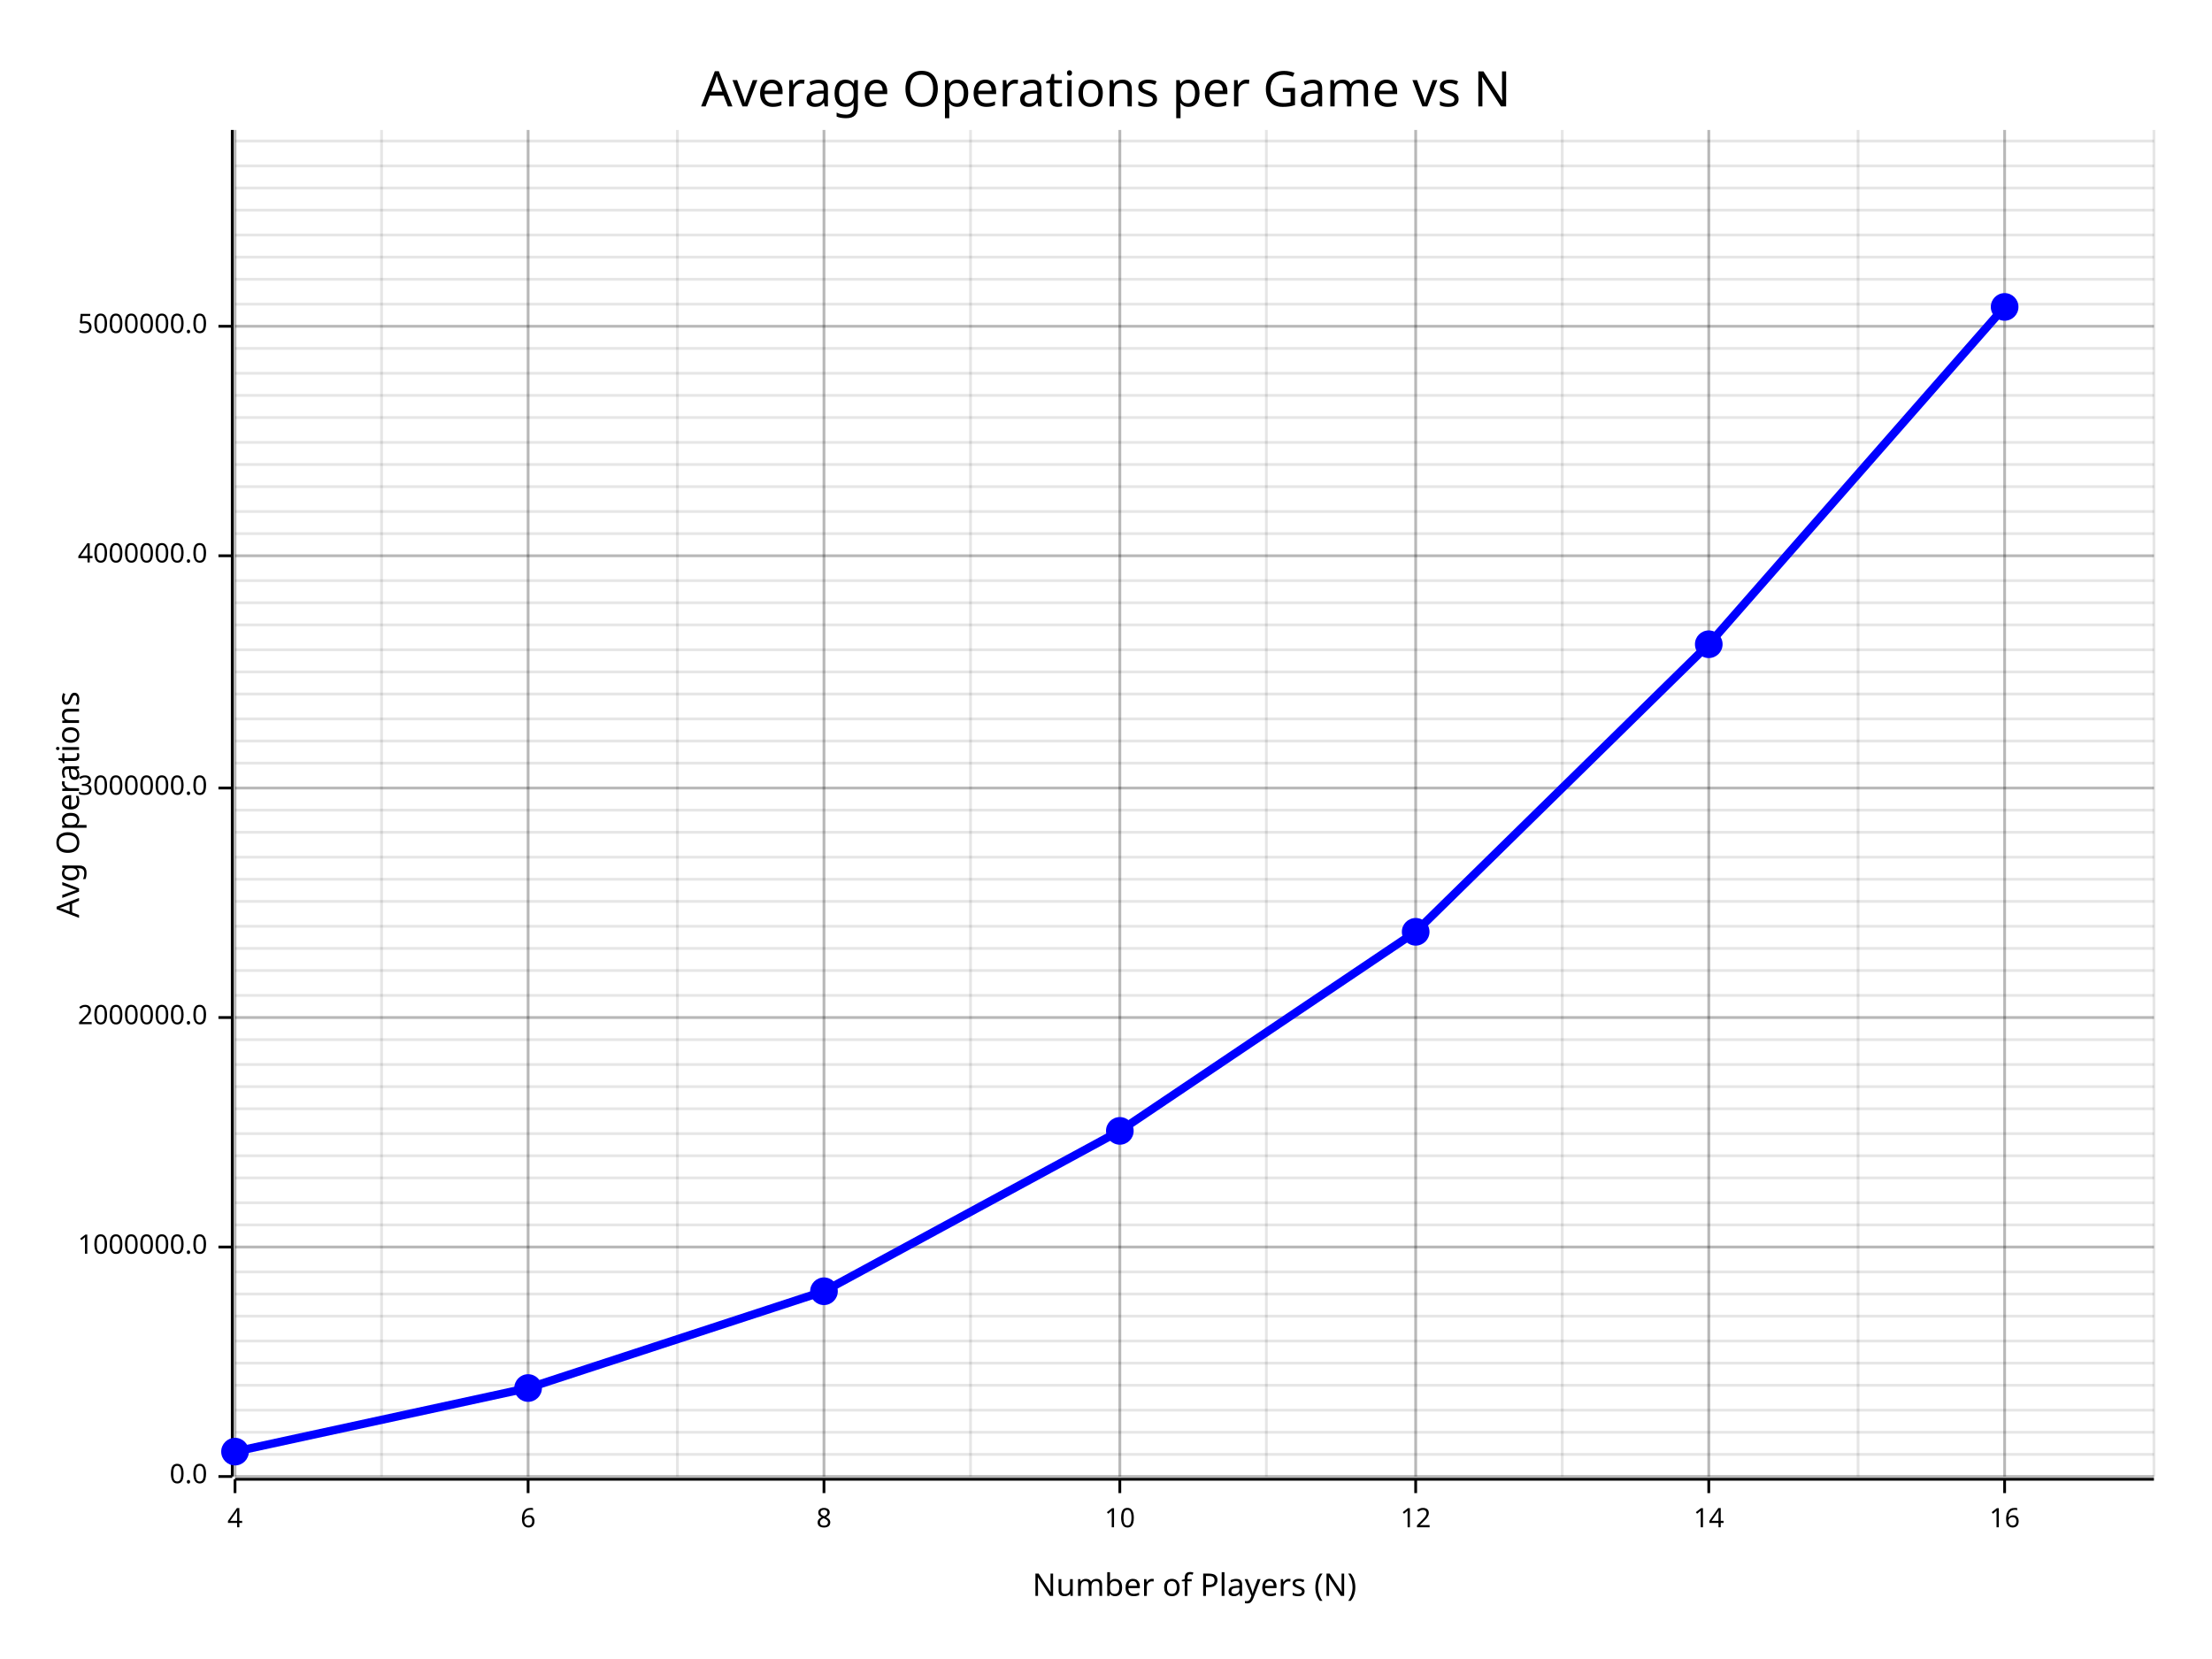
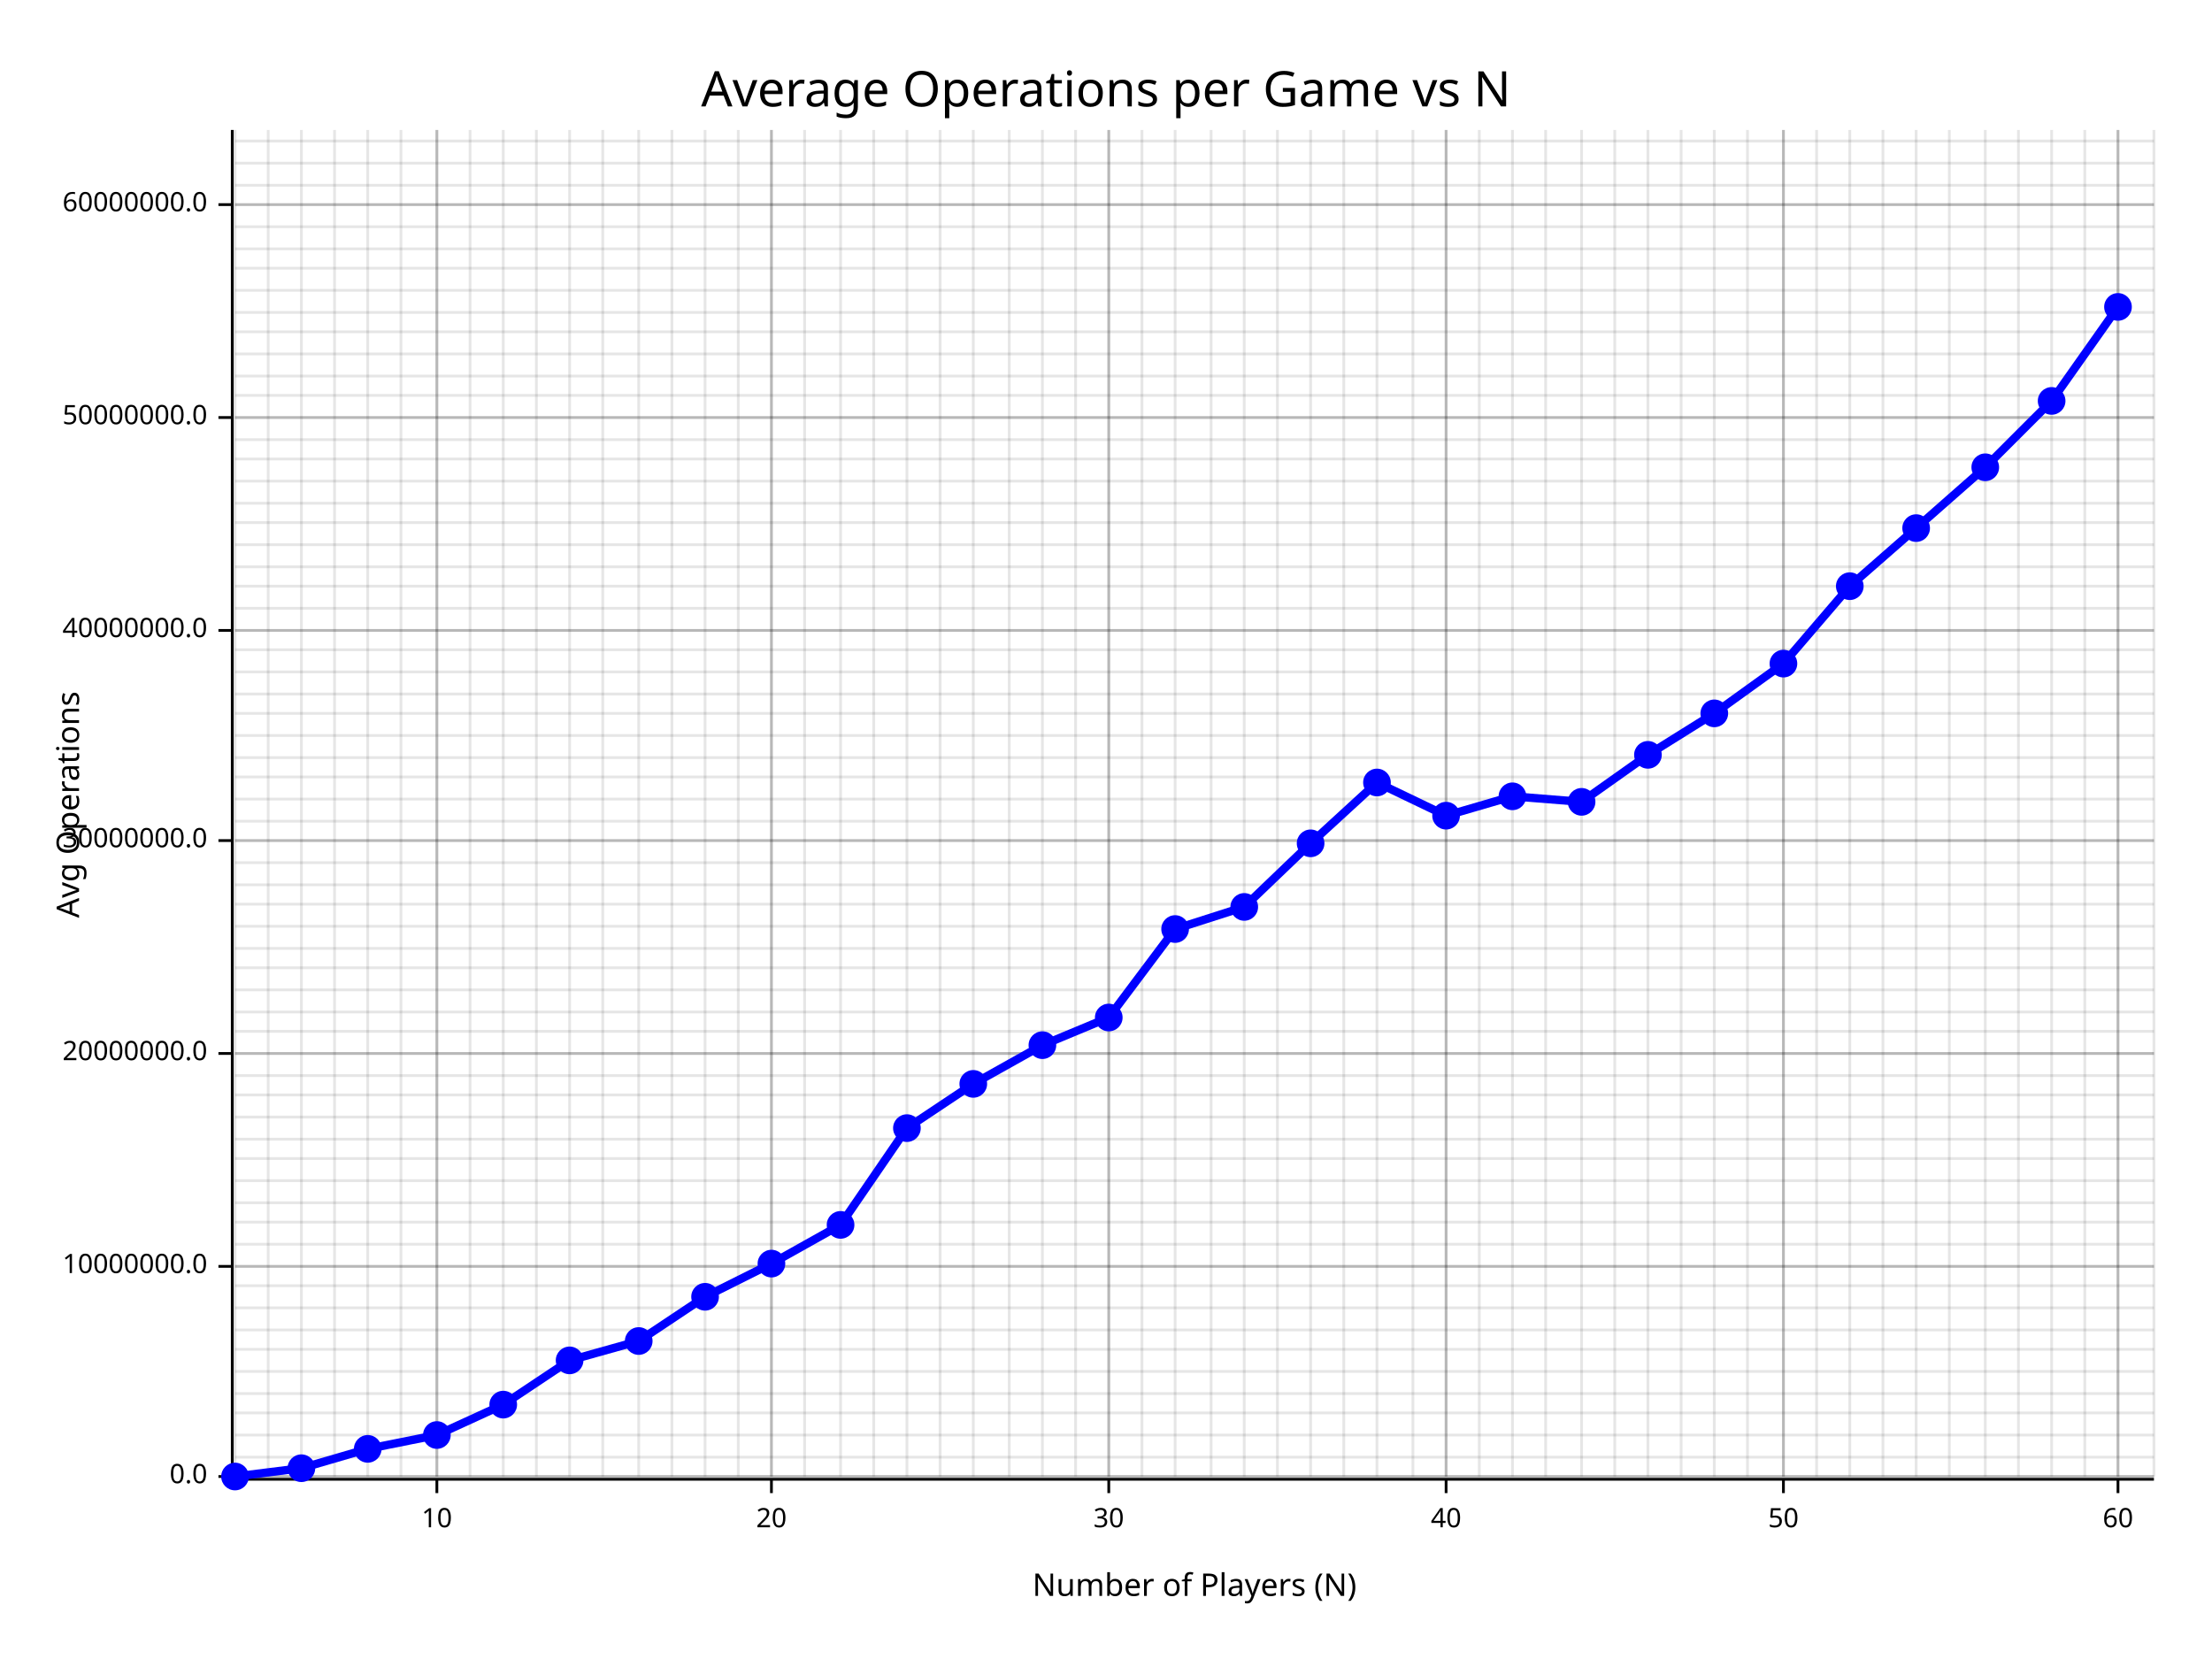
<svg xmlns="http://www.w3.org/2000/svg" width="800" height="600" viewBox="0 0 800 600">
  <rect x="0" y="0" width="800" height="600" opacity="1" fill="#FFFFFF" stroke="none" />
  <text x="400" y="25" dy="0.76em" text-anchor="middle" font-family="sans-serif" font-size="17.742" opacity="1" fill="#000000">
Average Operations per Game vs N
</text>
  <line opacity="0.1" stroke="#000000" stroke-width="1" x1="85" y1="534" x2="85" y2="47" />
-   <line opacity="0.1" stroke="#000000" stroke-width="1" x1="138" y1="534" x2="138" y2="47" />
-   <line opacity="0.1" stroke="#000000" stroke-width="1" x1="191" y1="534" x2="191" y2="47" />
-   <line opacity="0.1" stroke="#000000" stroke-width="1" x1="245" y1="534" x2="245" y2="47" />
-   <line opacity="0.1" stroke="#000000" stroke-width="1" x1="298" y1="534" x2="298" y2="47" />
-   <line opacity="0.1" stroke="#000000" stroke-width="1" x1="351" y1="534" x2="351" y2="47" />
-   <line opacity="0.1" stroke="#000000" stroke-width="1" x1="405" y1="534" x2="405" y2="47" />
-   <line opacity="0.1" stroke="#000000" stroke-width="1" x1="458" y1="534" x2="458" y2="47" />
-   <line opacity="0.1" stroke="#000000" stroke-width="1" x1="512" y1="534" x2="512" y2="47" />
-   <line opacity="0.1" stroke="#000000" stroke-width="1" x1="565" y1="534" x2="565" y2="47" />
-   <line opacity="0.1" stroke="#000000" stroke-width="1" x1="618" y1="534" x2="618" y2="47" />
-   <line opacity="0.1" stroke="#000000" stroke-width="1" x1="672" y1="534" x2="672" y2="47" />
-   <line opacity="0.1" stroke="#000000" stroke-width="1" x1="725" y1="534" x2="725" y2="47" />
+   <line opacity="0.1" stroke="#000000" stroke-width="1" x1="97" y1="534" x2="97" y2="47" />
+   <line opacity="0.1" stroke="#000000" stroke-width="1" x1="109" y1="534" x2="109" y2="47" />
+   <line opacity="0.1" stroke="#000000" stroke-width="1" x1="121" y1="534" x2="121" y2="47" />
+   <line opacity="0.1" stroke="#000000" stroke-width="1" x1="133" y1="534" x2="133" y2="47" />
+   <line opacity="0.1" stroke="#000000" stroke-width="1" x1="145" y1="534" x2="145" y2="47" />
+   <line opacity="0.1" stroke="#000000" stroke-width="1" x1="158" y1="534" x2="158" y2="47" />
+   <line opacity="0.1" stroke="#000000" stroke-width="1" x1="170" y1="534" x2="170" y2="47" />
+   <line opacity="0.1" stroke="#000000" stroke-width="1" x1="182" y1="534" x2="182" y2="47" />
+   <line opacity="0.1" stroke="#000000" stroke-width="1" x1="194" y1="534" x2="194" y2="47" />
+   <line opacity="0.1" stroke="#000000" stroke-width="1" x1="206" y1="534" x2="206" y2="47" />
+   <line opacity="0.1" stroke="#000000" stroke-width="1" x1="218" y1="534" x2="218" y2="47" />
+   <line opacity="0.1" stroke="#000000" stroke-width="1" x1="231" y1="534" x2="231" y2="47" />
+   <line opacity="0.1" stroke="#000000" stroke-width="1" x1="243" y1="534" x2="243" y2="47" />
+   <line opacity="0.1" stroke="#000000" stroke-width="1" x1="255" y1="534" x2="255" y2="47" />
+   <line opacity="0.1" stroke="#000000" stroke-width="1" x1="267" y1="534" x2="267" y2="47" />
+   <line opacity="0.1" stroke="#000000" stroke-width="1" x1="279" y1="534" x2="279" y2="47" />
+   <line opacity="0.1" stroke="#000000" stroke-width="1" x1="291" y1="534" x2="291" y2="47" />
+   <line opacity="0.1" stroke="#000000" stroke-width="1" x1="304" y1="534" x2="304" y2="47" />
+   <line opacity="0.1" stroke="#000000" stroke-width="1" x1="316" y1="534" x2="316" y2="47" />
+   <line opacity="0.1" stroke="#000000" stroke-width="1" x1="328" y1="534" x2="328" y2="47" />
+   <line opacity="0.1" stroke="#000000" stroke-width="1" x1="340" y1="534" x2="340" y2="47" />
+   <line opacity="0.1" stroke="#000000" stroke-width="1" x1="352" y1="534" x2="352" y2="47" />
+   <line opacity="0.1" stroke="#000000" stroke-width="1" x1="365" y1="534" x2="365" y2="47" />
+   <line opacity="0.1" stroke="#000000" stroke-width="1" x1="377" y1="534" x2="377" y2="47" />
+   <line opacity="0.1" stroke="#000000" stroke-width="1" x1="389" y1="534" x2="389" y2="47" />
+   <line opacity="0.1" stroke="#000000" stroke-width="1" x1="401" y1="534" x2="401" y2="47" />
+   <line opacity="0.1" stroke="#000000" stroke-width="1" x1="413" y1="534" x2="413" y2="47" />
+   <line opacity="0.1" stroke="#000000" stroke-width="1" x1="425" y1="534" x2="425" y2="47" />
+   <line opacity="0.1" stroke="#000000" stroke-width="1" x1="438" y1="534" x2="438" y2="47" />
+   <line opacity="0.1" stroke="#000000" stroke-width="1" x1="450" y1="534" x2="450" y2="47" />
+   <line opacity="0.1" stroke="#000000" stroke-width="1" x1="462" y1="534" x2="462" y2="47" />
+   <line opacity="0.1" stroke="#000000" stroke-width="1" x1="474" y1="534" x2="474" y2="47" />
+   <line opacity="0.1" stroke="#000000" stroke-width="1" x1="486" y1="534" x2="486" y2="47" />
+   <line opacity="0.1" stroke="#000000" stroke-width="1" x1="498" y1="534" x2="498" y2="47" />
+   <line opacity="0.1" stroke="#000000" stroke-width="1" x1="511" y1="534" x2="511" y2="47" />
+   <line opacity="0.1" stroke="#000000" stroke-width="1" x1="523" y1="534" x2="523" y2="47" />
+   <line opacity="0.1" stroke="#000000" stroke-width="1" x1="535" y1="534" x2="535" y2="47" />
+   <line opacity="0.1" stroke="#000000" stroke-width="1" x1="547" y1="534" x2="547" y2="47" />
+   <line opacity="0.1" stroke="#000000" stroke-width="1" x1="559" y1="534" x2="559" y2="47" />
+   <line opacity="0.1" stroke="#000000" stroke-width="1" x1="572" y1="534" x2="572" y2="47" />
+   <line opacity="0.1" stroke="#000000" stroke-width="1" x1="584" y1="534" x2="584" y2="47" />
+   <line opacity="0.1" stroke="#000000" stroke-width="1" x1="596" y1="534" x2="596" y2="47" />
+   <line opacity="0.1" stroke="#000000" stroke-width="1" x1="608" y1="534" x2="608" y2="47" />
+   <line opacity="0.1" stroke="#000000" stroke-width="1" x1="620" y1="534" x2="620" y2="47" />
+   <line opacity="0.1" stroke="#000000" stroke-width="1" x1="632" y1="534" x2="632" y2="47" />
+   <line opacity="0.1" stroke="#000000" stroke-width="1" x1="645" y1="534" x2="645" y2="47" />
+   <line opacity="0.1" stroke="#000000" stroke-width="1" x1="657" y1="534" x2="657" y2="47" />
+   <line opacity="0.1" stroke="#000000" stroke-width="1" x1="669" y1="534" x2="669" y2="47" />
+   <line opacity="0.1" stroke="#000000" stroke-width="1" x1="681" y1="534" x2="681" y2="47" />
+   <line opacity="0.1" stroke="#000000" stroke-width="1" x1="693" y1="534" x2="693" y2="47" />
+   <line opacity="0.1" stroke="#000000" stroke-width="1" x1="705" y1="534" x2="705" y2="47" />
+   <line opacity="0.1" stroke="#000000" stroke-width="1" x1="718" y1="534" x2="718" y2="47" />
+   <line opacity="0.1" stroke="#000000" stroke-width="1" x1="730" y1="534" x2="730" y2="47" />
+   <line opacity="0.1" stroke="#000000" stroke-width="1" x1="742" y1="534" x2="742" y2="47" />
+   <line opacity="0.1" stroke="#000000" stroke-width="1" x1="754" y1="534" x2="754" y2="47" />
+   <line opacity="0.1" stroke="#000000" stroke-width="1" x1="766" y1="534" x2="766" y2="47" />
  <line opacity="0.1" stroke="#000000" stroke-width="1" x1="779" y1="534" x2="779" y2="47" />
  <line opacity="0.1" stroke="#000000" stroke-width="1" x1="85" y1="534" x2="779" y2="534" />
-   <line opacity="0.1" stroke="#000000" stroke-width="1" x1="85" y1="526" x2="779" y2="526" />
-   <line opacity="0.1" stroke="#000000" stroke-width="1" x1="85" y1="518" x2="779" y2="518" />
-   <line opacity="0.1" stroke="#000000" stroke-width="1" x1="85" y1="510" x2="779" y2="510" />
-   <line opacity="0.1" stroke="#000000" stroke-width="1" x1="85" y1="501" x2="779" y2="501" />
-   <line opacity="0.1" stroke="#000000" stroke-width="1" x1="85" y1="493" x2="779" y2="493" />
-   <line opacity="0.1" stroke="#000000" stroke-width="1" x1="85" y1="485" x2="779" y2="485" />
-   <line opacity="0.1" stroke="#000000" stroke-width="1" x1="85" y1="476" x2="779" y2="476" />
-   <line opacity="0.1" stroke="#000000" stroke-width="1" x1="85" y1="468" x2="779" y2="468" />
-   <line opacity="0.1" stroke="#000000" stroke-width="1" x1="85" y1="460" x2="779" y2="460" />
-   <line opacity="0.1" stroke="#000000" stroke-width="1" x1="85" y1="451" x2="779" y2="451" />
-   <line opacity="0.1" stroke="#000000" stroke-width="1" x1="85" y1="443" x2="779" y2="443" />
+   <line opacity="0.1" stroke="#000000" stroke-width="1" x1="85" y1="527" x2="779" y2="527" />
+   <line opacity="0.1" stroke="#000000" stroke-width="1" x1="85" y1="519" x2="779" y2="519" />
+   <line opacity="0.1" stroke="#000000" stroke-width="1" x1="85" y1="511" x2="779" y2="511" />
+   <line opacity="0.1" stroke="#000000" stroke-width="1" x1="85" y1="504" x2="779" y2="504" />
+   <line opacity="0.1" stroke="#000000" stroke-width="1" x1="85" y1="496" x2="779" y2="496" />
+   <line opacity="0.1" stroke="#000000" stroke-width="1" x1="85" y1="488" x2="779" y2="488" />
+   <line opacity="0.1" stroke="#000000" stroke-width="1" x1="85" y1="481" x2="779" y2="481" />
+   <line opacity="0.1" stroke="#000000" stroke-width="1" x1="85" y1="473" x2="779" y2="473" />
+   <line opacity="0.1" stroke="#000000" stroke-width="1" x1="85" y1="465" x2="779" y2="465" />
+   <line opacity="0.1" stroke="#000000" stroke-width="1" x1="85" y1="458" x2="779" y2="458" />
+   <line opacity="0.1" stroke="#000000" stroke-width="1" x1="85" y1="450" x2="779" y2="450" />
+   <line opacity="0.1" stroke="#000000" stroke-width="1" x1="85" y1="442" x2="779" y2="442" />
  <line opacity="0.1" stroke="#000000" stroke-width="1" x1="85" y1="435" x2="779" y2="435" />
-   <line opacity="0.1" stroke="#000000" stroke-width="1" x1="85" y1="426" x2="779" y2="426" />
-   <line opacity="0.1" stroke="#000000" stroke-width="1" x1="85" y1="418" x2="779" y2="418" />
-   <line opacity="0.1" stroke="#000000" stroke-width="1" x1="85" y1="410" x2="779" y2="410" />
-   <line opacity="0.1" stroke="#000000" stroke-width="1" x1="85" y1="401" x2="779" y2="401" />
-   <line opacity="0.1" stroke="#000000" stroke-width="1" x1="85" y1="393" x2="779" y2="393" />
-   <line opacity="0.1" stroke="#000000" stroke-width="1" x1="85" y1="385" x2="779" y2="385" />
-   <line opacity="0.1" stroke="#000000" stroke-width="1" x1="85" y1="376" x2="779" y2="376" />
-   <line opacity="0.1" stroke="#000000" stroke-width="1" x1="85" y1="368" x2="779" y2="368" />
-   <line opacity="0.1" stroke="#000000" stroke-width="1" x1="85" y1="360" x2="779" y2="360" />
-   <line opacity="0.1" stroke="#000000" stroke-width="1" x1="85" y1="351" x2="779" y2="351" />
+   <line opacity="0.1" stroke="#000000" stroke-width="1" x1="85" y1="427" x2="779" y2="427" />
+   <line opacity="0.1" stroke="#000000" stroke-width="1" x1="85" y1="419" x2="779" y2="419" />
+   <line opacity="0.1" stroke="#000000" stroke-width="1" x1="85" y1="412" x2="779" y2="412" />
+   <line opacity="0.1" stroke="#000000" stroke-width="1" x1="85" y1="404" x2="779" y2="404" />
+   <line opacity="0.1" stroke="#000000" stroke-width="1" x1="85" y1="396" x2="779" y2="396" />
+   <line opacity="0.1" stroke="#000000" stroke-width="1" x1="85" y1="389" x2="779" y2="389" />
+   <line opacity="0.1" stroke="#000000" stroke-width="1" x1="85" y1="381" x2="779" y2="381" />
+   <line opacity="0.1" stroke="#000000" stroke-width="1" x1="85" y1="373" x2="779" y2="373" />
+   <line opacity="0.1" stroke="#000000" stroke-width="1" x1="85" y1="366" x2="779" y2="366" />
+   <line opacity="0.1" stroke="#000000" stroke-width="1" x1="85" y1="358" x2="779" y2="358" />
+   <line opacity="0.1" stroke="#000000" stroke-width="1" x1="85" y1="350" x2="779" y2="350" />
  <line opacity="0.1" stroke="#000000" stroke-width="1" x1="85" y1="343" x2="779" y2="343" />
  <line opacity="0.1" stroke="#000000" stroke-width="1" x1="85" y1="335" x2="779" y2="335" />
-   <line opacity="0.1" stroke="#000000" stroke-width="1" x1="85" y1="326" x2="779" y2="326" />
-   <line opacity="0.1" stroke="#000000" stroke-width="1" x1="85" y1="318" x2="779" y2="318" />
-   <line opacity="0.1" stroke="#000000" stroke-width="1" x1="85" y1="310" x2="779" y2="310" />
-   <line opacity="0.1" stroke="#000000" stroke-width="1" x1="85" y1="301" x2="779" y2="301" />
-   <line opacity="0.1" stroke="#000000" stroke-width="1" x1="85" y1="293" x2="779" y2="293" />
-   <line opacity="0.1" stroke="#000000" stroke-width="1" x1="85" y1="285" x2="779" y2="285" />
-   <line opacity="0.1" stroke="#000000" stroke-width="1" x1="85" y1="276" x2="779" y2="276" />
-   <line opacity="0.1" stroke="#000000" stroke-width="1" x1="85" y1="268" x2="779" y2="268" />
-   <line opacity="0.1" stroke="#000000" stroke-width="1" x1="85" y1="260" x2="779" y2="260" />
+   <line opacity="0.1" stroke="#000000" stroke-width="1" x1="85" y1="327" x2="779" y2="327" />
+   <line opacity="0.1" stroke="#000000" stroke-width="1" x1="85" y1="320" x2="779" y2="320" />
+   <line opacity="0.1" stroke="#000000" stroke-width="1" x1="85" y1="312" x2="779" y2="312" />
+   <line opacity="0.1" stroke="#000000" stroke-width="1" x1="85" y1="304" x2="779" y2="304" />
+   <line opacity="0.1" stroke="#000000" stroke-width="1" x1="85" y1="297" x2="779" y2="297" />
+   <line opacity="0.1" stroke="#000000" stroke-width="1" x1="85" y1="289" x2="779" y2="289" />
+   <line opacity="0.1" stroke="#000000" stroke-width="1" x1="85" y1="281" x2="779" y2="281" />
+   <line opacity="0.1" stroke="#000000" stroke-width="1" x1="85" y1="274" x2="779" y2="274" />
+   <line opacity="0.1" stroke="#000000" stroke-width="1" x1="85" y1="266" x2="779" y2="266" />
+   <line opacity="0.1" stroke="#000000" stroke-width="1" x1="85" y1="258" x2="779" y2="258" />
  <line opacity="0.1" stroke="#000000" stroke-width="1" x1="85" y1="251" x2="779" y2="251" />
  <line opacity="0.1" stroke="#000000" stroke-width="1" x1="85" y1="243" x2="779" y2="243" />
  <line opacity="0.1" stroke="#000000" stroke-width="1" x1="85" y1="235" x2="779" y2="235" />
-   <line opacity="0.1" stroke="#000000" stroke-width="1" x1="85" y1="226" x2="779" y2="226" />
-   <line opacity="0.1" stroke="#000000" stroke-width="1" x1="85" y1="218" x2="779" y2="218" />
-   <line opacity="0.1" stroke="#000000" stroke-width="1" x1="85" y1="210" x2="779" y2="210" />
-   <line opacity="0.1" stroke="#000000" stroke-width="1" x1="85" y1="201" x2="779" y2="201" />
-   <line opacity="0.1" stroke="#000000" stroke-width="1" x1="85" y1="193" x2="779" y2="193" />
-   <line opacity="0.1" stroke="#000000" stroke-width="1" x1="85" y1="185" x2="779" y2="185" />
-   <line opacity="0.1" stroke="#000000" stroke-width="1" x1="85" y1="176" x2="779" y2="176" />
-   <line opacity="0.1" stroke="#000000" stroke-width="1" x1="85" y1="168" x2="779" y2="168" />
-   <line opacity="0.1" stroke="#000000" stroke-width="1" x1="85" y1="160" x2="779" y2="160" />
+   <line opacity="0.1" stroke="#000000" stroke-width="1" x1="85" y1="228" x2="779" y2="228" />
+   <line opacity="0.1" stroke="#000000" stroke-width="1" x1="85" y1="220" x2="779" y2="220" />
+   <line opacity="0.1" stroke="#000000" stroke-width="1" x1="85" y1="212" x2="779" y2="212" />
+   <line opacity="0.1" stroke="#000000" stroke-width="1" x1="85" y1="205" x2="779" y2="205" />
+   <line opacity="0.1" stroke="#000000" stroke-width="1" x1="85" y1="197" x2="779" y2="197" />
+   <line opacity="0.1" stroke="#000000" stroke-width="1" x1="85" y1="189" x2="779" y2="189" />
+   <line opacity="0.1" stroke="#000000" stroke-width="1" x1="85" y1="182" x2="779" y2="182" />
+   <line opacity="0.1" stroke="#000000" stroke-width="1" x1="85" y1="174" x2="779" y2="174" />
+   <line opacity="0.1" stroke="#000000" stroke-width="1" x1="85" y1="166" x2="779" y2="166" />
+   <line opacity="0.1" stroke="#000000" stroke-width="1" x1="85" y1="159" x2="779" y2="159" />
  <line opacity="0.1" stroke="#000000" stroke-width="1" x1="85" y1="151" x2="779" y2="151" />
  <line opacity="0.1" stroke="#000000" stroke-width="1" x1="85" y1="143" x2="779" y2="143" />
-   <line opacity="0.1" stroke="#000000" stroke-width="1" x1="85" y1="135" x2="779" y2="135" />
-   <line opacity="0.1" stroke="#000000" stroke-width="1" x1="85" y1="126" x2="779" y2="126" />
-   <line opacity="0.1" stroke="#000000" stroke-width="1" x1="85" y1="118" x2="779" y2="118" />
-   <line opacity="0.1" stroke="#000000" stroke-width="1" x1="85" y1="110" x2="779" y2="110" />
-   <line opacity="0.1" stroke="#000000" stroke-width="1" x1="85" y1="101" x2="779" y2="101" />
-   <line opacity="0.1" stroke="#000000" stroke-width="1" x1="85" y1="93" x2="779" y2="93" />
-   <line opacity="0.1" stroke="#000000" stroke-width="1" x1="85" y1="85" x2="779" y2="85" />
-   <line opacity="0.1" stroke="#000000" stroke-width="1" x1="85" y1="76" x2="779" y2="76" />
-   <line opacity="0.1" stroke="#000000" stroke-width="1" x1="85" y1="68" x2="779" y2="68" />
-   <line opacity="0.1" stroke="#000000" stroke-width="1" x1="85" y1="60" x2="779" y2="60" />
+   <line opacity="0.1" stroke="#000000" stroke-width="1" x1="85" y1="136" x2="779" y2="136" />
+   <line opacity="0.1" stroke="#000000" stroke-width="1" x1="85" y1="128" x2="779" y2="128" />
+   <line opacity="0.1" stroke="#000000" stroke-width="1" x1="85" y1="120" x2="779" y2="120" />
+   <line opacity="0.1" stroke="#000000" stroke-width="1" x1="85" y1="113" x2="779" y2="113" />
+   <line opacity="0.1" stroke="#000000" stroke-width="1" x1="85" y1="105" x2="779" y2="105" />
+   <line opacity="0.1" stroke="#000000" stroke-width="1" x1="85" y1="97" x2="779" y2="97" />
+   <line opacity="0.1" stroke="#000000" stroke-width="1" x1="85" y1="90" x2="779" y2="90" />
+   <line opacity="0.1" stroke="#000000" stroke-width="1" x1="85" y1="82" x2="779" y2="82" />
+   <line opacity="0.1" stroke="#000000" stroke-width="1" x1="85" y1="74" x2="779" y2="74" />
+   <line opacity="0.1" stroke="#000000" stroke-width="1" x1="85" y1="67" x2="779" y2="67" />
+   <line opacity="0.1" stroke="#000000" stroke-width="1" x1="85" y1="59" x2="779" y2="59" />
  <line opacity="0.1" stroke="#000000" stroke-width="1" x1="85" y1="51" x2="779" y2="51" />
  <text x="20" y="291" dy="0.76em" text-anchor="middle" font-family="sans-serif" font-size="11.29" opacity="1" fill="#000000" transform="rotate(270, 20, 291)">
Avg Operations
</text>
  <text x="432" y="580" dy="-0.5ex" text-anchor="middle" font-family="sans-serif" font-size="11.29" opacity="1" fill="#000000">
Number of Players (N)
</text>
-   <line opacity="0.2" stroke="#000000" stroke-width="1" x1="85" y1="534" x2="85" y2="47" />
-   <line opacity="0.2" stroke="#000000" stroke-width="1" x1="191" y1="534" x2="191" y2="47" />
-   <line opacity="0.2" stroke="#000000" stroke-width="1" x1="298" y1="534" x2="298" y2="47" />
-   <line opacity="0.2" stroke="#000000" stroke-width="1" x1="405" y1="534" x2="405" y2="47" />
-   <line opacity="0.2" stroke="#000000" stroke-width="1" x1="512" y1="534" x2="512" y2="47" />
-   <line opacity="0.2" stroke="#000000" stroke-width="1" x1="618" y1="534" x2="618" y2="47" />
-   <line opacity="0.2" stroke="#000000" stroke-width="1" x1="725" y1="534" x2="725" y2="47" />
+   <line opacity="0.2" stroke="#000000" stroke-width="1" x1="158" y1="534" x2="158" y2="47" />
+   <line opacity="0.2" stroke="#000000" stroke-width="1" x1="279" y1="534" x2="279" y2="47" />
+   <line opacity="0.2" stroke="#000000" stroke-width="1" x1="401" y1="534" x2="401" y2="47" />
+   <line opacity="0.2" stroke="#000000" stroke-width="1" x1="523" y1="534" x2="523" y2="47" />
+   <line opacity="0.2" stroke="#000000" stroke-width="1" x1="645" y1="534" x2="645" y2="47" />
+   <line opacity="0.2" stroke="#000000" stroke-width="1" x1="766" y1="534" x2="766" y2="47" />
  <line opacity="0.2" stroke="#000000" stroke-width="1" x1="85" y1="534" x2="779" y2="534" />
-   <line opacity="0.2" stroke="#000000" stroke-width="1" x1="85" y1="451" x2="779" y2="451" />
-   <line opacity="0.2" stroke="#000000" stroke-width="1" x1="85" y1="368" x2="779" y2="368" />
-   <line opacity="0.2" stroke="#000000" stroke-width="1" x1="85" y1="285" x2="779" y2="285" />
-   <line opacity="0.2" stroke="#000000" stroke-width="1" x1="85" y1="201" x2="779" y2="201" />
-   <line opacity="0.2" stroke="#000000" stroke-width="1" x1="85" y1="118" x2="779" y2="118" />
+   <line opacity="0.2" stroke="#000000" stroke-width="1" x1="85" y1="458" x2="779" y2="458" />
+   <line opacity="0.2" stroke="#000000" stroke-width="1" x1="85" y1="381" x2="779" y2="381" />
+   <line opacity="0.2" stroke="#000000" stroke-width="1" x1="85" y1="304" x2="779" y2="304" />
+   <line opacity="0.2" stroke="#000000" stroke-width="1" x1="85" y1="228" x2="779" y2="228" />
+   <line opacity="0.2" stroke="#000000" stroke-width="1" x1="85" y1="151" x2="779" y2="151" />
+   <line opacity="0.2" stroke="#000000" stroke-width="1" x1="85" y1="74" x2="779" y2="74" />
  <polyline fill="none" opacity="1" stroke="#000000" stroke-width="1" points="84,47 84,534 " />
  <text x="75" y="534" dy="0.5ex" text-anchor="end" font-family="sans-serif" font-size="9.677" opacity="1" fill="#000000">
0.0
</text>
  <polyline fill="none" opacity="1" stroke="#000000" stroke-width="1" points="79,534 84,534 " />
-   <text x="75" y="451" dy="0.5ex" text-anchor="end" font-family="sans-serif" font-size="9.677" opacity="1" fill="#000000">
- 1000000.0
- </text>
-   <polyline fill="none" opacity="1" stroke="#000000" stroke-width="1" points="79,451 84,451 " />
-   <text x="75" y="368" dy="0.5ex" text-anchor="end" font-family="sans-serif" font-size="9.677" opacity="1" fill="#000000">
- 2000000.0
- </text>
-   <polyline fill="none" opacity="1" stroke="#000000" stroke-width="1" points="79,368 84,368 " />
-   <text x="75" y="285" dy="0.5ex" text-anchor="end" font-family="sans-serif" font-size="9.677" opacity="1" fill="#000000">
- 3000000.0
- </text>
-   <polyline fill="none" opacity="1" stroke="#000000" stroke-width="1" points="79,285 84,285 " />
-   <text x="75" y="201" dy="0.5ex" text-anchor="end" font-family="sans-serif" font-size="9.677" opacity="1" fill="#000000">
- 4000000.0
- </text>
-   <polyline fill="none" opacity="1" stroke="#000000" stroke-width="1" points="79,201 84,201 " />
-   <text x="75" y="118" dy="0.5ex" text-anchor="end" font-family="sans-serif" font-size="9.677" opacity="1" fill="#000000">
- 5000000.0
- </text>
-   <polyline fill="none" opacity="1" stroke="#000000" stroke-width="1" points="79,118 84,118 " />
+   <text x="75" y="458" dy="0.5ex" text-anchor="end" font-family="sans-serif" font-size="9.677" opacity="1" fill="#000000">
+ 10000000.0
+ </text>
+   <polyline fill="none" opacity="1" stroke="#000000" stroke-width="1" points="79,458 84,458 " />
+   <text x="75" y="381" dy="0.5ex" text-anchor="end" font-family="sans-serif" font-size="9.677" opacity="1" fill="#000000">
+ 20000000.0
+ </text>
+   <polyline fill="none" opacity="1" stroke="#000000" stroke-width="1" points="79,381 84,381 " />
+   <text x="75" y="304" dy="0.5ex" text-anchor="end" font-family="sans-serif" font-size="9.677" opacity="1" fill="#000000">
+ 30000000.0
+ </text>
+   <polyline fill="none" opacity="1" stroke="#000000" stroke-width="1" points="79,304 84,304 " />
+   <text x="75" y="228" dy="0.5ex" text-anchor="end" font-family="sans-serif" font-size="9.677" opacity="1" fill="#000000">
+ 40000000.0
+ </text>
+   <polyline fill="none" opacity="1" stroke="#000000" stroke-width="1" points="79,228 84,228 " />
+   <text x="75" y="151" dy="0.5ex" text-anchor="end" font-family="sans-serif" font-size="9.677" opacity="1" fill="#000000">
+ 50000000.0
+ </text>
+   <polyline fill="none" opacity="1" stroke="#000000" stroke-width="1" points="79,151 84,151 " />
+   <text x="75" y="74" dy="0.5ex" text-anchor="end" font-family="sans-serif" font-size="9.677" opacity="1" fill="#000000">
+ 60000000.0
+ </text>
+   <polyline fill="none" opacity="1" stroke="#000000" stroke-width="1" points="79,74 84,74 " />
  <polyline fill="none" opacity="1" stroke="#000000" stroke-width="1" points="85,535 779,535 " />
-   <text x="85" y="545" dy="0.76em" text-anchor="middle" font-family="sans-serif" font-size="9.677" opacity="1" fill="#000000">
- 4
- </text>
-   <polyline fill="none" opacity="1" stroke="#000000" stroke-width="1" points="85,535 85,540 " />
-   <text x="191" y="545" dy="0.76em" text-anchor="middle" font-family="sans-serif" font-size="9.677" opacity="1" fill="#000000">
- 6
- </text>
-   <polyline fill="none" opacity="1" stroke="#000000" stroke-width="1" points="191,535 191,540 " />
-   <text x="298" y="545" dy="0.76em" text-anchor="middle" font-family="sans-serif" font-size="9.677" opacity="1" fill="#000000">
- 8
- </text>
-   <polyline fill="none" opacity="1" stroke="#000000" stroke-width="1" points="298,535 298,540 " />
-   <text x="405" y="545" dy="0.76em" text-anchor="middle" font-family="sans-serif" font-size="9.677" opacity="1" fill="#000000">
+   <text x="158" y="545" dy="0.76em" text-anchor="middle" font-family="sans-serif" font-size="9.677" opacity="1" fill="#000000">
10
</text>
-   <polyline fill="none" opacity="1" stroke="#000000" stroke-width="1" points="405,535 405,540 " />
-   <text x="512" y="545" dy="0.76em" text-anchor="middle" font-family="sans-serif" font-size="9.677" opacity="1" fill="#000000">
- 12
- </text>
-   <polyline fill="none" opacity="1" stroke="#000000" stroke-width="1" points="512,535 512,540 " />
-   <text x="618" y="545" dy="0.76em" text-anchor="middle" font-family="sans-serif" font-size="9.677" opacity="1" fill="#000000">
- 14
- </text>
-   <polyline fill="none" opacity="1" stroke="#000000" stroke-width="1" points="618,535 618,540 " />
-   <text x="725" y="545" dy="0.76em" text-anchor="middle" font-family="sans-serif" font-size="9.677" opacity="1" fill="#000000">
- 16
- </text>
-   <polyline fill="none" opacity="1" stroke="#000000" stroke-width="1" points="725,535 725,540 " />
-   <polyline fill="none" opacity="1" stroke="#0000FF" stroke-width="3" points="85,525 191,502 298,467 405,409 512,337 618,233 725,111 " />
-   <circle cx="85" cy="525" r="5" opacity="1" fill="#0000FF" stroke="none" stroke-width="1" />
-   <circle cx="191" cy="502" r="5" opacity="1" fill="#0000FF" stroke="none" stroke-width="1" />
-   <circle cx="298" cy="467" r="5" opacity="1" fill="#0000FF" stroke="none" stroke-width="1" />
-   <circle cx="405" cy="409" r="5" opacity="1" fill="#0000FF" stroke="none" stroke-width="1" />
-   <circle cx="512" cy="337" r="5" opacity="1" fill="#0000FF" stroke="none" stroke-width="1" />
-   <circle cx="618" cy="233" r="5" opacity="1" fill="#0000FF" stroke="none" stroke-width="1" />
-   <circle cx="725" cy="111" r="5" opacity="1" fill="#0000FF" stroke="none" stroke-width="1" />
+   <polyline fill="none" opacity="1" stroke="#000000" stroke-width="1" points="158,535 158,540 " />
+   <text x="279" y="545" dy="0.76em" text-anchor="middle" font-family="sans-serif" font-size="9.677" opacity="1" fill="#000000">
+ 20
+ </text>
+   <polyline fill="none" opacity="1" stroke="#000000" stroke-width="1" points="279,535 279,540 " />
+   <text x="401" y="545" dy="0.76em" text-anchor="middle" font-family="sans-serif" font-size="9.677" opacity="1" fill="#000000">
+ 30
+ </text>
+   <polyline fill="none" opacity="1" stroke="#000000" stroke-width="1" points="401,535 401,540 " />
+   <text x="523" y="545" dy="0.76em" text-anchor="middle" font-family="sans-serif" font-size="9.677" opacity="1" fill="#000000">
+ 40
+ </text>
+   <polyline fill="none" opacity="1" stroke="#000000" stroke-width="1" points="523,535 523,540 " />
+   <text x="645" y="545" dy="0.76em" text-anchor="middle" font-family="sans-serif" font-size="9.677" opacity="1" fill="#000000">
+ 50
+ </text>
+   <polyline fill="none" opacity="1" stroke="#000000" stroke-width="1" points="645,535 645,540 " />
+   <text x="766" y="545" dy="0.76em" text-anchor="middle" font-family="sans-serif" font-size="9.677" opacity="1" fill="#000000">
+ 60
+ </text>
+   <polyline fill="none" opacity="1" stroke="#000000" stroke-width="1" points="766,535 766,540 " />
+   <polyline fill="none" opacity="1" stroke="#0000FF" stroke-width="3" points="85,534 109,531 133,524 158,519 182,508 206,492 231,485 255,469 279,457 304,443 328,408 352,392 377,378 401,368 425,336 450,328 474,305 498,283 523,295 547,288 572,290 596,273 620,258 645,240 669,212 693,191 718,169 742,145 766,111 " />
+   <circle cx="85" cy="534" r="5" opacity="1" fill="#0000FF" stroke="none" stroke-width="1" />
+   <circle cx="109" cy="531" r="5" opacity="1" fill="#0000FF" stroke="none" stroke-width="1" />
+   <circle cx="133" cy="524" r="5" opacity="1" fill="#0000FF" stroke="none" stroke-width="1" />
+   <circle cx="158" cy="519" r="5" opacity="1" fill="#0000FF" stroke="none" stroke-width="1" />
+   <circle cx="182" cy="508" r="5" opacity="1" fill="#0000FF" stroke="none" stroke-width="1" />
+   <circle cx="206" cy="492" r="5" opacity="1" fill="#0000FF" stroke="none" stroke-width="1" />
+   <circle cx="231" cy="485" r="5" opacity="1" fill="#0000FF" stroke="none" stroke-width="1" />
+   <circle cx="255" cy="469" r="5" opacity="1" fill="#0000FF" stroke="none" stroke-width="1" />
+   <circle cx="279" cy="457" r="5" opacity="1" fill="#0000FF" stroke="none" stroke-width="1" />
+   <circle cx="304" cy="443" r="5" opacity="1" fill="#0000FF" stroke="none" stroke-width="1" />
+   <circle cx="328" cy="408" r="5" opacity="1" fill="#0000FF" stroke="none" stroke-width="1" />
+   <circle cx="352" cy="392" r="5" opacity="1" fill="#0000FF" stroke="none" stroke-width="1" />
+   <circle cx="377" cy="378" r="5" opacity="1" fill="#0000FF" stroke="none" stroke-width="1" />
+   <circle cx="401" cy="368" r="5" opacity="1" fill="#0000FF" stroke="none" stroke-width="1" />
+   <circle cx="425" cy="336" r="5" opacity="1" fill="#0000FF" stroke="none" stroke-width="1" />
+   <circle cx="450" cy="328" r="5" opacity="1" fill="#0000FF" stroke="none" stroke-width="1" />
+   <circle cx="474" cy="305" r="5" opacity="1" fill="#0000FF" stroke="none" stroke-width="1" />
+   <circle cx="498" cy="283" r="5" opacity="1" fill="#0000FF" stroke="none" stroke-width="1" />
+   <circle cx="523" cy="295" r="5" opacity="1" fill="#0000FF" stroke="none" stroke-width="1" />
+   <circle cx="547" cy="288" r="5" opacity="1" fill="#0000FF" stroke="none" stroke-width="1" />
+   <circle cx="572" cy="290" r="5" opacity="1" fill="#0000FF" stroke="none" stroke-width="1" />
+   <circle cx="596" cy="273" r="5" opacity="1" fill="#0000FF" stroke="none" stroke-width="1" />
+   <circle cx="620" cy="258" r="5" opacity="1" fill="#0000FF" stroke="none" stroke-width="1" />
+   <circle cx="645" cy="240" r="5" opacity="1" fill="#0000FF" stroke="none" stroke-width="1" />
+   <circle cx="669" cy="212" r="5" opacity="1" fill="#0000FF" stroke="none" stroke-width="1" />
+   <circle cx="693" cy="191" r="5" opacity="1" fill="#0000FF" stroke="none" stroke-width="1" />
+   <circle cx="718" cy="169" r="5" opacity="1" fill="#0000FF" stroke="none" stroke-width="1" />
+   <circle cx="742" cy="145" r="5" opacity="1" fill="#0000FF" stroke="none" stroke-width="1" />
+   <circle cx="766" cy="111" r="5" opacity="1" fill="#0000FF" stroke="none" stroke-width="1" />
</svg>
